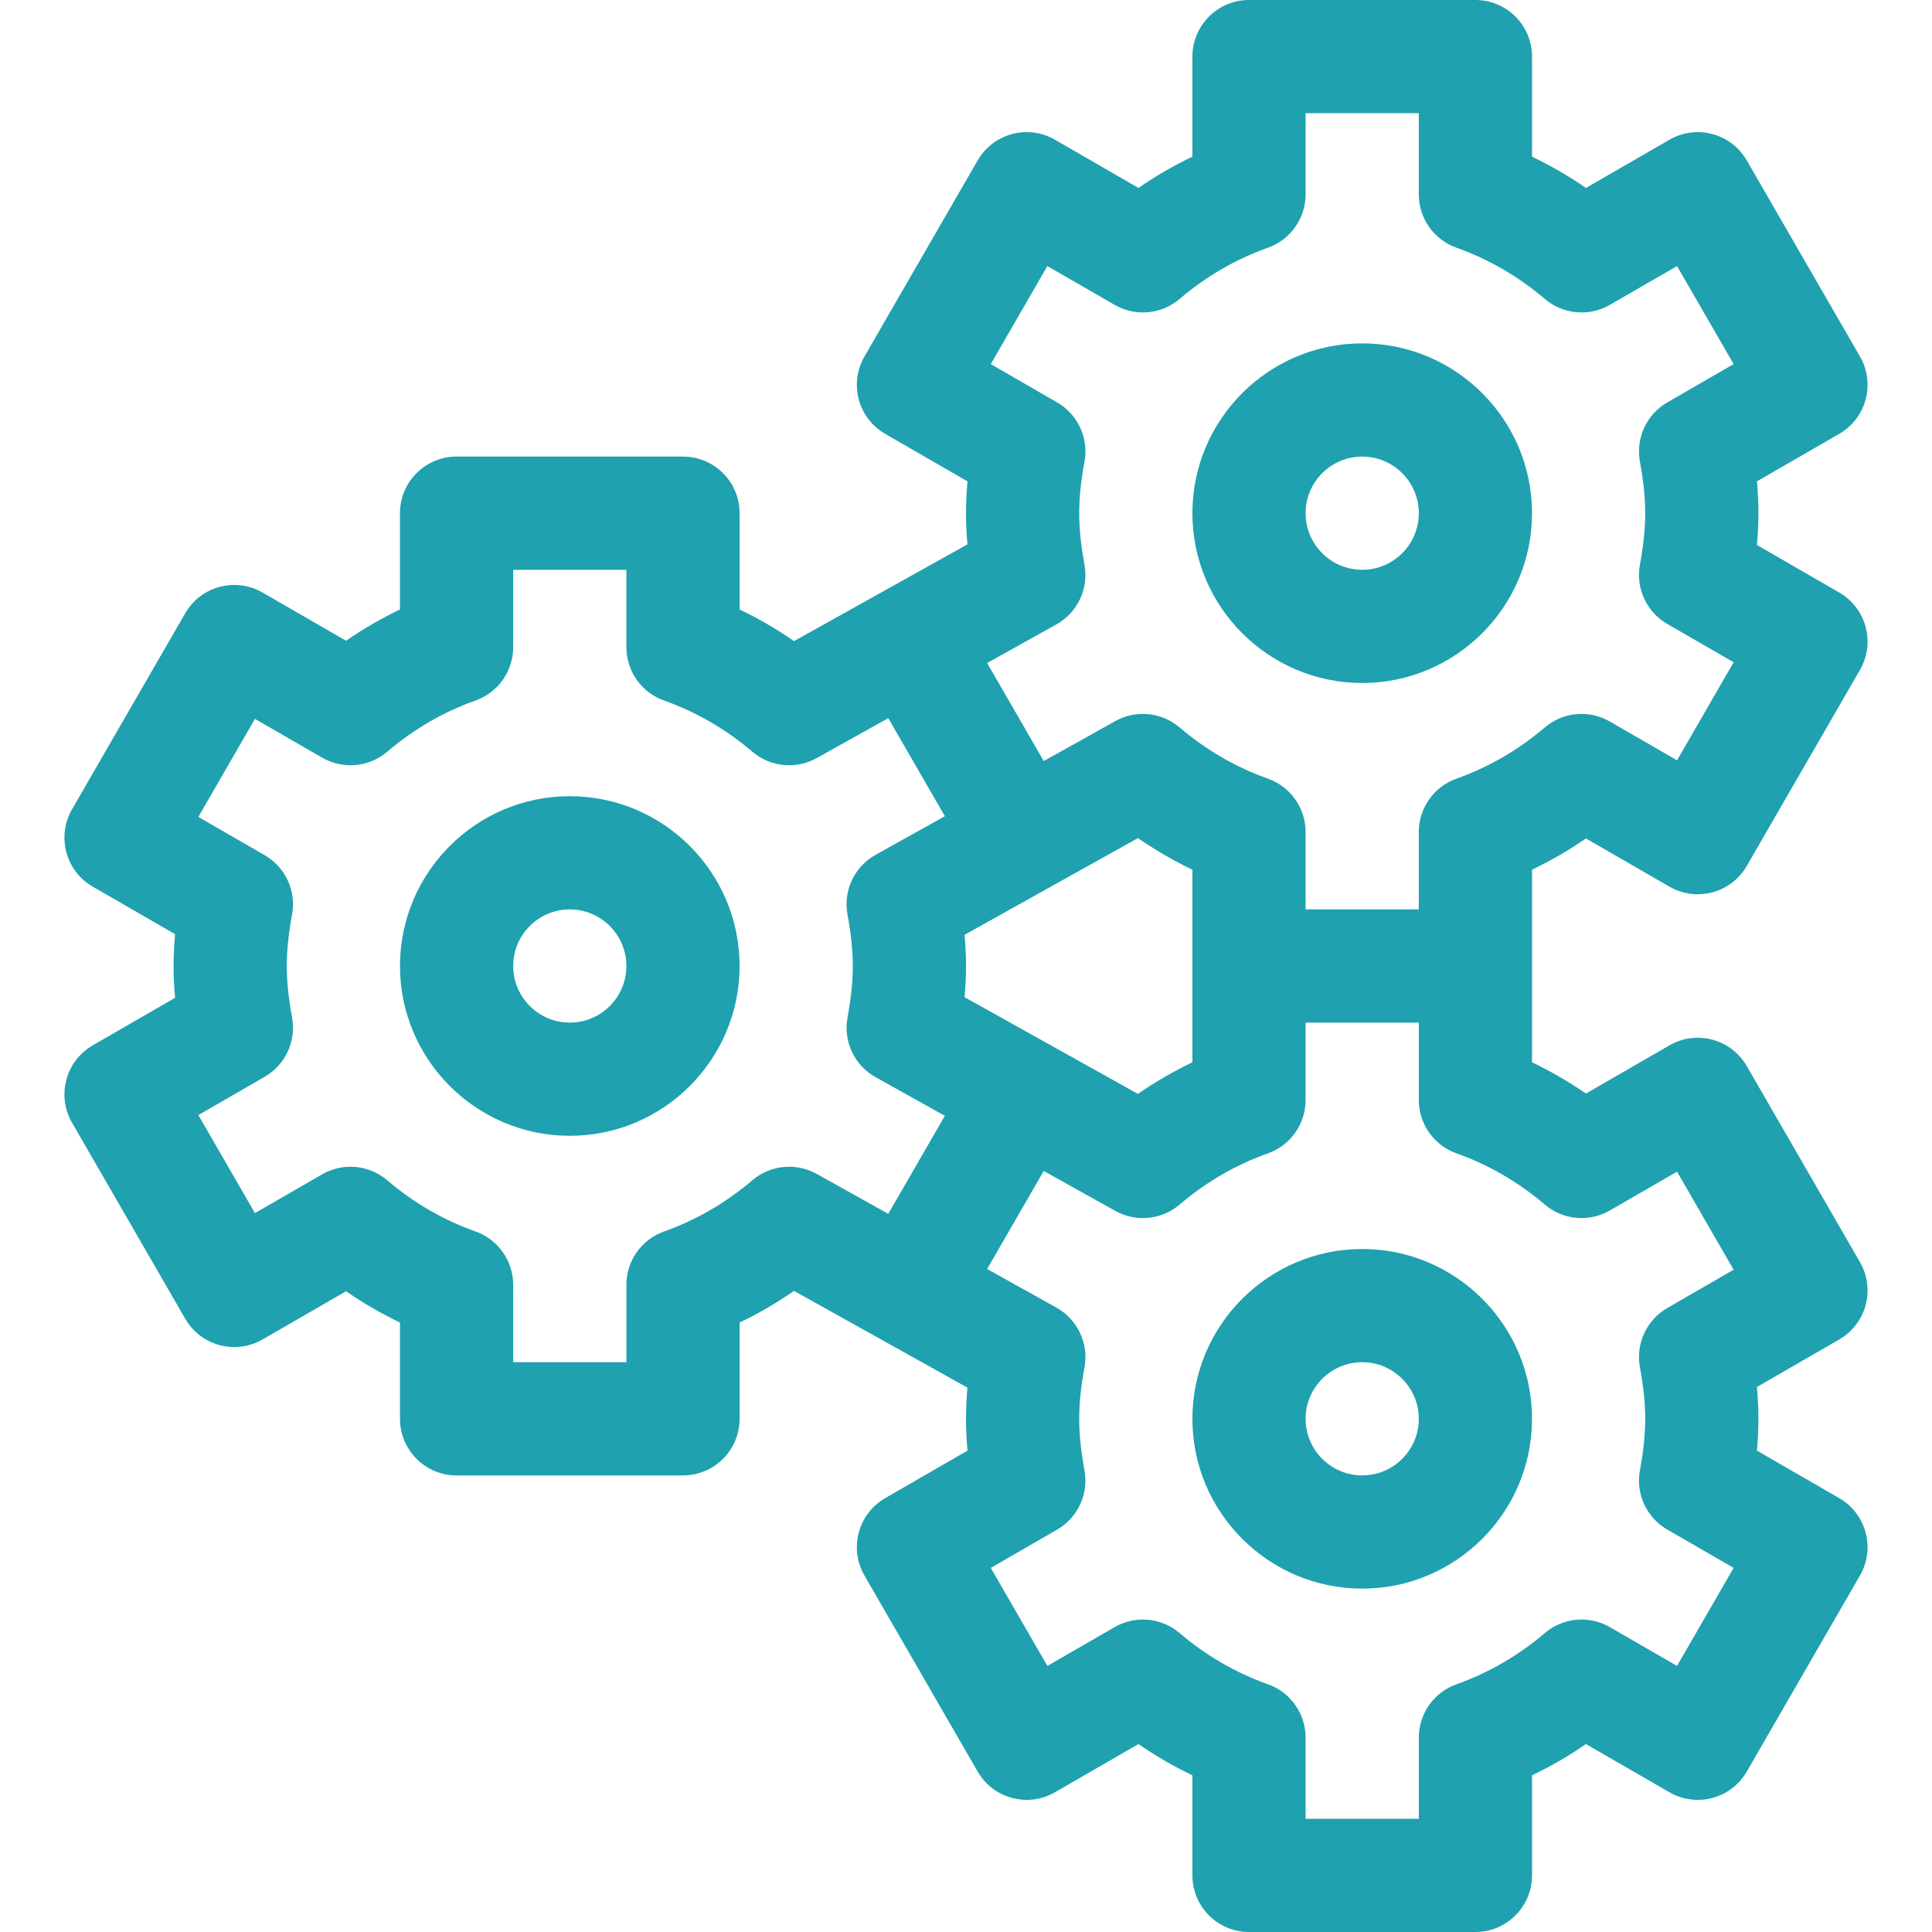
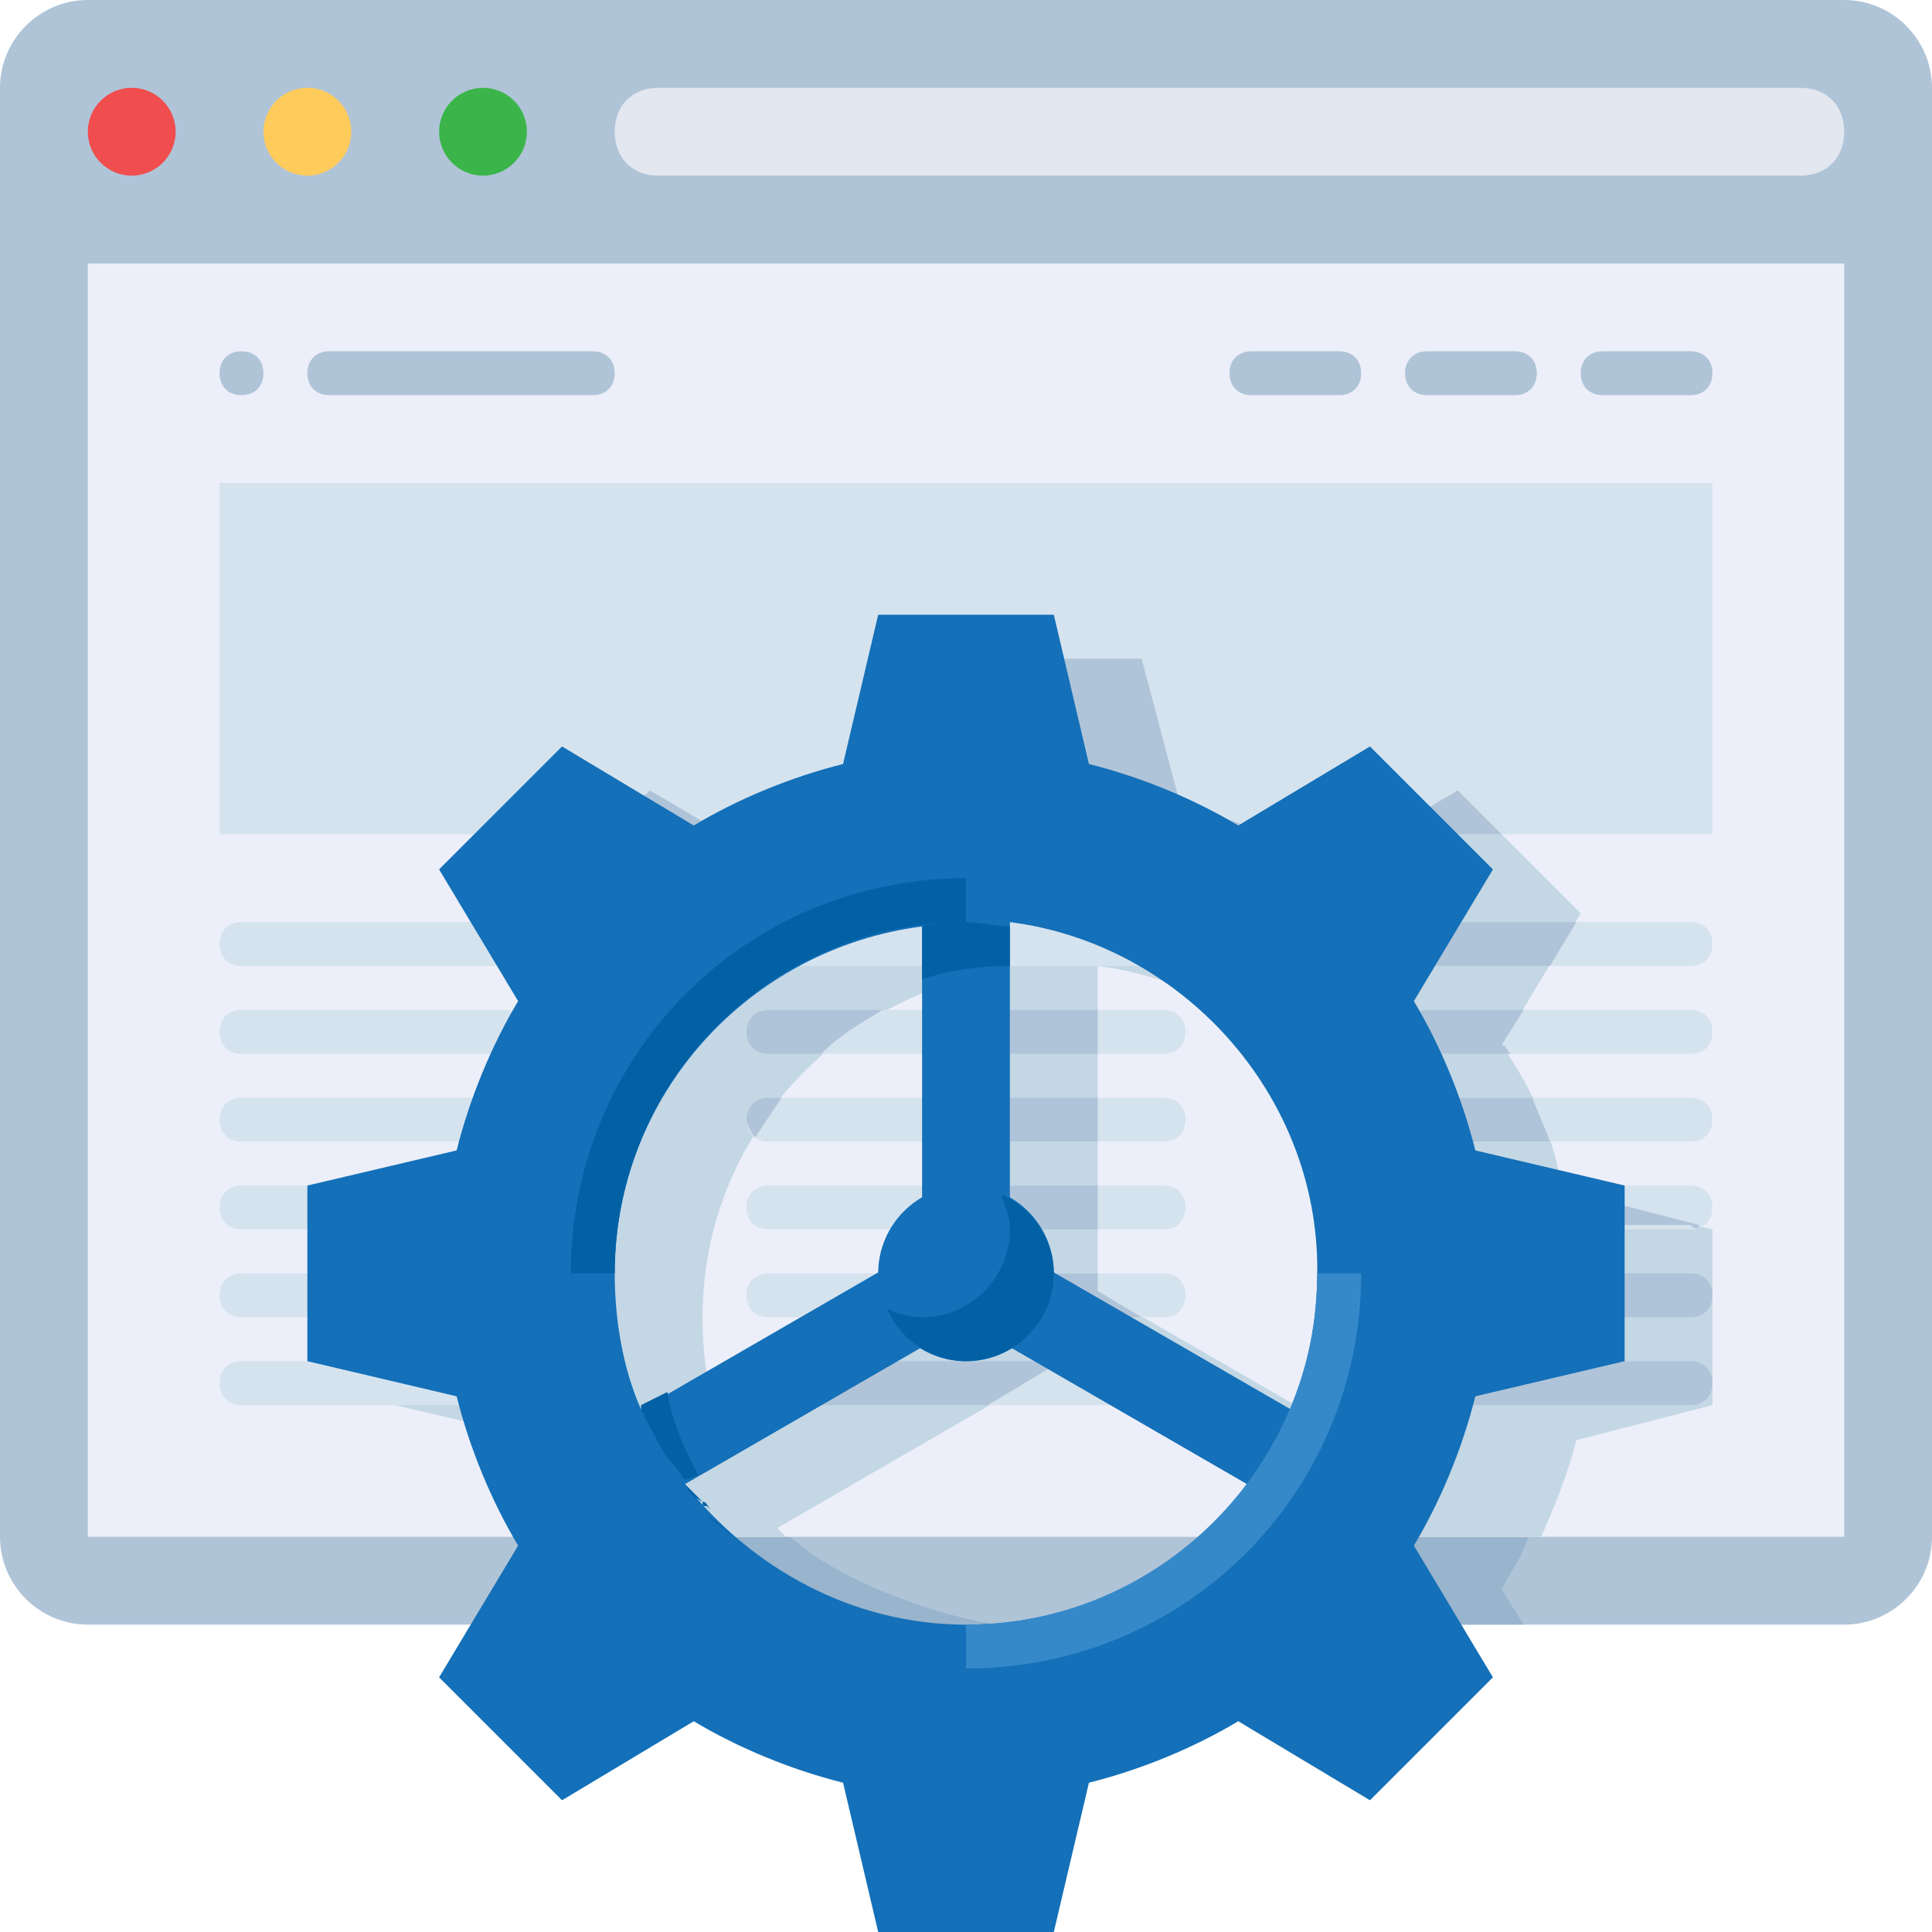
- <svg xmlns="http://www.w3.org/2000/svg" version="1.1" id="Capa_1" x="0px" y="0px" width="100" height="100" fill="#1fa1af" viewBox="0 0 512 512" style="enable-background:new 0 0 512 512;" xml:space="preserve">
+ <svg xmlns="http://www.w3.org/2000/svg" version="1.1" id="Capa_1" x="0px" y="0px" width="100" height="100" viewBox="0 0 512 512" style="enable-background:new 0 0 512 512;" xml:space="preserve">
+   <path style="fill:#B0C4D8;" d="M488.727,430.545H23.273C10.473,430.545,0,420.073,0,407.273v-384C0,10.473,10.473,0,23.273,0  h465.455C501.527,0,512,10.473,512,23.273v384C512,420.073,501.527,430.545,488.727,430.545z" />
  <g>
-     <g>
-       <path d="M420.291,222.194l22.133,12.778c7.177,4.141,16.348,1.683,20.49-5.491l30-51.962c1.989-3.445,2.528-7.54,1.499-11.382    c-1.03-3.843-3.544-7.119-6.989-9.108l-21.823-12.6c0.268-2.902,0.399-5.7,0.399-8.429s-0.132-5.527-0.399-8.429l21.823-12.6    c3.445-1.989,5.959-5.265,6.989-9.108c1.029-3.843,0.49-7.937-1.499-11.382l-30-51.962c-4.143-7.175-13.316-9.632-20.49-5.49    l-22.133,12.777c-4.551-3.146-9.324-5.913-14.291-8.286V15c0-8.284-6.716-15-15-15h-60c-8.284,0-15,6.716-15,15v26.52    c-4.967,2.373-9.74,5.14-14.291,8.286l-22.133-12.777c-7.174-4.143-16.349-1.684-20.49,5.49l-30,51.962    c-1.989,3.445-2.528,7.54-1.499,11.382c1.029,3.842,3.543,7.119,6.989,9.108l21.823,12.599c-0.268,2.903-0.4,5.701-0.4,8.429    c0,2.677,0.127,5.42,0.385,8.264c0,0-40.777,22.744-45.959,25.635c-4.592-3.184-9.41-5.982-14.425-8.379V136    c0-8.284-6.716-15-15-15h-60c-8.284,0-15,6.716-15,15v25.52c-4.967,2.373-9.74,5.14-14.292,8.286l-22.132-12.778    c-7.176-4.142-16.349-1.684-20.49,5.49l-30,51.962c-1.989,3.445-2.528,7.54-1.499,11.382c1.029,3.843,3.543,7.119,6.989,9.108    l21.823,12.601c-0.268,2.903-0.4,5.701-0.4,8.429c0,2.728,0.132,5.526,0.4,8.429l-21.823,12.599    c-3.446,1.99-5.96,5.266-6.989,9.109c-1.03,3.843-0.491,7.937,1.499,11.382l30,51.962c4.142,7.174,13.315,9.633,20.49,5.49    l22.132-12.777c4.552,3.146,9.324,5.913,14.292,8.286V376c0,8.284,6.716,15,15,15h60c8.284,0,15-6.716,15-15v-25.52    c5.017-2.396,9.833-5.194,14.425-8.378l23.267,12.979c0,0,0.001,0,0.001,0.001l22.691,12.655    c-0.258,2.843-0.385,5.587-0.385,8.263c0,2.728,0.132,5.526,0.4,8.429l-21.823,12.599c-3.445,1.989-5.959,5.265-6.989,9.108    c-1.03,3.843-0.491,7.937,1.499,11.382l30,51.962c4.142,7.174,13.314,9.633,20.49,5.49l22.133-12.777    c4.552,3.146,9.323,5.913,14.291,8.286V497c0,8.284,6.716,15,15,15h60c8.284,0,15-6.716,15-15v-26.52    c4.968-2.374,9.739-5.14,14.291-8.286l22.133,12.778c7.177,4.141,16.348,1.683,20.49-5.491l30-51.962    c1.989-3.445,2.528-7.54,1.499-11.382c-1.03-3.843-3.544-7.119-6.989-9.108l-21.823-12.6c0.268-2.902,0.399-5.7,0.399-8.429    c0-2.729-0.132-5.527-0.399-8.429l21.823-12.6c3.445-1.989,5.959-5.265,6.989-9.108c1.029-3.843,0.49-7.937-1.499-11.382    l-30-51.962c-4.143-7.175-13.316-9.632-20.49-5.49l-22.133,12.777c-4.551-3.146-9.324-5.913-14.291-8.286    c0-16.233,0-34.807,0-51.04C410.968,228.106,415.739,225.34,420.291,222.194z M224.599,242.352c0.954,5.185,1.4,9.522,1.4,13.648    c0,4.126-0.445,8.463-1.401,13.648c-1.166,6.324,1.829,12.688,7.445,15.82l18.354,10.236l-14.998,25.977l-18.974-10.585    c-5.476-3.054-12.273-2.381-17.043,1.688c-7,5.971-14.875,10.537-23.407,13.571c-5.98,2.126-9.975,7.786-9.975,14.133V361h-30    v-20.511c0-6.347-3.995-12.007-9.975-14.133c-8.533-3.033-16.408-7.599-23.407-13.571c-4.831-4.121-11.735-4.755-17.235-1.579    L67.566,321.49l-15-25.981l17.583-10.151c5.498-3.174,8.402-9.467,7.251-15.71c-0.956-5.185-1.401-9.522-1.401-13.648    c0-4.126,0.445-8.463,1.401-13.648c1.151-6.244-1.753-12.536-7.251-15.71L52.566,216.49l15-25.981l17.815,10.285    c5.5,3.176,12.405,2.543,17.235-1.579c7-5.972,14.875-10.538,23.407-13.571c5.98-2.126,9.976-7.786,9.976-14.134V151h30v20.511    c0,6.347,3.995,12.007,9.976,14.134c8.532,3.033,16.407,7.599,23.407,13.571c4.77,4.069,11.567,4.743,17.043,1.688l18.975-10.585    l14.998,25.977l-18.354,10.236C226.428,229.664,223.433,236.028,224.599,242.352z M255.614,264.263    c0.258-2.843,0.385-5.586,0.385-8.263c0-2.676-0.127-5.42-0.385-8.264c0,0,31.555-17.599,45.96-25.635    c4.592,3.184,9.408,5.982,14.425,8.378c0,16.233,0,34.807,0,51.04c-5.016,2.396-9.833,5.195-14.425,8.379    C301.389,289.795,255.714,264.319,255.614,264.263z M409.38,319.215c4.832,4.122,11.735,4.755,17.236,1.58l17.816-10.286    l15,25.981l-17.583,10.151c-5.498,3.175-8.402,9.467-7.251,15.71c0.955,5.183,1.4,9.52,1.4,13.648c0,4.128-0.445,8.465-1.4,13.648    c-1.151,6.244,1.753,12.536,7.251,15.71l17.583,10.151l-15,25.981l-17.816-10.286c-5.501-3.176-12.404-2.542-17.236,1.58    c-6.998,5.971-14.873,10.537-23.405,13.571c-5.98,2.126-9.976,7.786-9.976,14.133V482h-30v-21.511    c0-6.347-3.995-12.007-9.976-14.133c-8.532-3.034-16.407-7.599-23.405-13.571c-4.832-4.122-11.735-4.755-17.236-1.58    l-17.815,10.286l-15-25.981l17.583-10.151c5.499-3.175,8.403-9.467,7.252-15.71c-0.958-5.186-1.403-9.523-1.403-13.649    c0-4.126,0.445-8.463,1.401-13.648c1.166-6.324-1.829-12.688-7.445-15.82l-18.354-10.236l14.998-25.977l18.975,10.585    c5.478,3.055,12.272,2.381,17.044-1.688c6.998-5.971,14.873-10.537,23.405-13.57c5.98-2.126,9.976-7.786,9.976-14.134V271h30    v20.511c0,6.347,3.995,12.007,9.976,14.134C394.507,308.678,402.382,313.244,409.38,319.215z M385.974,206.354    c-5.98,2.126-9.976,7.786-9.976,14.133V241h-30v-20.511c0-6.347-3.995-12.007-9.976-14.133    c-8.532-3.034-16.407-7.599-23.405-13.571c-4.771-4.07-11.566-4.743-17.044-1.689l-18.974,10.585l-14.998-25.977l18.354-10.236    c5.616-3.132,8.611-9.496,7.445-15.82c-0.956-5.185-1.401-9.522-1.401-13.648c0-4.126,0.445-8.463,1.401-13.648    c1.151-6.244-1.753-12.536-7.252-15.71L262.566,96.49l15-25.981l17.815,10.285c5.5,3.175,12.403,2.543,17.236-1.579    c6.998-5.971,14.873-10.537,23.405-13.57c5.98-2.126,9.976-7.786,9.976-14.134V30h30v21.511c0,6.347,3.995,12.007,9.976,14.134    c8.532,3.033,16.407,7.599,23.405,13.57c4.832,4.122,11.735,4.755,17.236,1.58l17.816-10.286l15,25.981l-17.583,10.151    c-5.498,3.175-8.402,9.467-7.251,15.71c0.955,5.183,1.4,9.52,1.4,13.648c0,4.128-0.445,8.465-1.4,13.648    c-1.151,6.244,1.753,12.536,7.251,15.71l17.583,10.151l-15,25.981l-17.816-10.286c-5.501-3.176-12.404-2.542-17.236,1.58    C402.381,198.754,394.506,203.32,385.974,206.354z" />
-     </g>
+     <path style="fill:#99B4CD;" d="M152.436,407.273c2.327,4.655,4.655,9.309,6.982,13.964l-17.455,9.309h124.509   c-9.309,0-41.891-9.309-57.018-23.273H152.436z" />
+     <path style="fill:#99B4CD;" d="M336.291,407.273c-15.127,13.964-34.909,23.273-57.018,23.273h124.509l-5.818-9.309   c2.327-4.655,5.818-9.309,6.982-13.964H336.291z" />
+   </g>
+   <rect x="23.273" y="69.818" style="fill:#ECEFF9;" width="465.455" height="337.455" />
+   <path style="fill:#C4D7E5;" d="M397.964,276.945l20.945-34.909l-32.582-32.582L351.418,230.4c-11.636-6.982-25.6-12.8-39.564-16.291  l0,0l-9.309-39.564H256l-9.309,39.564l0,0c-13.964,3.491-27.927,9.309-39.564,16.291l-34.909-20.945l-32.582,32.582l20.945,34.909  c-6.982,11.636-12.8,25.6-16.291,39.564l-39.564,9.309v46.545l39.564,9.309l0,0c2.327,9.309,4.655,17.455,9.309,25.6h54.691  c-1.164-1.164-1.164-1.164-2.327-2.327l74.473-43.055l74.473,43.055c0,1.164-1.164,1.164-1.164,2.327h54.691  c3.491-8.145,6.982-16.291,9.309-25.6l36.073-9.309v-46.545l-39.564-9.309C411.927,301.382,406.109,288.582,397.964,276.945z   M267.636,342.109l-74.473,43.055c-4.655-10.473-6.982-23.273-6.982-36.073c0-47.709,36.073-86.109,81.455-91.927V342.109z   M279.273,350.255L279.273,350.255L279.273,350.255L279.273,350.255z M365.382,385.164l-74.473-43.055V256  c45.382,5.818,81.455,45.382,81.455,91.927C372.364,361.891,370.036,373.527,365.382,385.164z" />
+   <g>
+     <path style="fill:#D5E3EF;" d="M64,244.364h93.091c3.491,0,5.818,2.327,5.818,5.818l0,0c0,3.491-2.327,5.818-5.818,5.818H64   c-3.491,0-5.818-2.327-5.818-5.818l0,0C58.182,246.691,60.509,244.364,64,244.364z" />
+     <path style="fill:#D5E3EF;" d="M64,267.636h69.818c3.491,0,5.818,2.327,5.818,5.818l0,0c0,3.491-2.327,5.818-5.818,5.818H64   c-3.491,0-5.818-2.327-5.818-5.818l0,0C58.182,269.964,60.509,267.636,64,267.636z" />
+     <path style="fill:#D5E3EF;" d="M64,290.909h69.818c3.491,0,5.818,2.327,5.818,5.818l0,0c0,3.491-2.327,5.818-5.818,5.818H64   c-3.491,0-5.818-2.327-5.818-5.818l0,0C58.182,293.236,60.509,290.909,64,290.909z" />
+     <path style="fill:#D5E3EF;" d="M64,314.182h69.818c3.491,0,5.818,2.327,5.818,5.818l0,0c0,3.491-2.327,5.818-5.818,5.818H64   c-3.491,0-5.818-2.327-5.818-5.818l0,0C58.182,316.509,60.509,314.182,64,314.182z" />
+     <path style="fill:#D5E3EF;" d="M64,337.455h69.818c3.491,0,5.818,2.327,5.818,5.818l0,0c0,3.491-2.327,5.818-5.818,5.818H64   c-3.491,0-5.818-2.327-5.818-5.818l0,0C58.182,339.782,60.509,337.455,64,337.455z" />
+     <path style="fill:#D5E3EF;" d="M64,360.727h69.818c3.491,0,5.818,2.327,5.818,5.818l0,0c0,3.491-2.327,5.818-5.818,5.818H64   c-3.491,0-5.818-2.327-5.818-5.818l0,0C58.182,363.055,60.509,360.727,64,360.727z" />
+     <path style="fill:#D5E3EF;" d="M203.636,244.364h104.727c3.491,0,5.818,2.327,5.818,5.818l0,0c0,3.491-2.327,5.818-5.818,5.818   H203.636c-3.491,0-5.818-2.327-5.818-5.818l0,0C197.818,246.691,200.145,244.364,203.636,244.364z" />
+     <path style="fill:#D5E3EF;" d="M203.636,267.636h104.727c3.491,0,5.818,2.327,5.818,5.818l0,0c0,3.491-2.327,5.818-5.818,5.818   H203.636c-3.491,0-5.818-2.327-5.818-5.818l0,0C197.818,269.964,200.145,267.636,203.636,267.636z" />
+     <path style="fill:#D5E3EF;" d="M203.636,290.909h104.727c3.491,0,5.818,2.327,5.818,5.818l0,0c0,3.491-2.327,5.818-5.818,5.818   H203.636c-3.491,0-5.818-2.327-5.818-5.818l0,0C197.818,293.236,200.145,290.909,203.636,290.909z" />
+     <path style="fill:#D5E3EF;" d="M203.636,314.182h104.727c3.491,0,5.818,2.327,5.818,5.818l0,0c0,3.491-2.327,5.818-5.818,5.818   H203.636c-3.491,0-5.818-2.327-5.818-5.818l0,0C197.818,316.509,200.145,314.182,203.636,314.182z" />
+     <path style="fill:#D5E3EF;" d="M203.636,337.455h104.727c3.491,0,5.818,2.327,5.818,5.818l0,0c0,3.491-2.327,5.818-5.818,5.818   H203.636c-3.491,0-5.818-2.327-5.818-5.818l0,0C197.818,339.782,200.145,337.455,203.636,337.455z" />
+     <path style="fill:#D5E3EF;" d="M203.636,360.727h104.727c3.491,0,5.818,2.327,5.818,5.818l0,0c0,3.491-2.327,5.818-5.818,5.818   H203.636c-3.491,0-5.818-2.327-5.818-5.818l0,0C197.818,363.055,200.145,360.727,203.636,360.727z" />
  </g>
  <g>
-     <g>
-       <path d="M150.999,211c-24.813,0-45,20.187-45,45s20.187,45,45,45s45-20.187,45-45S175.812,211,150.999,211z M150.999,271    c-8.271,0-15-6.729-15-15s6.729-15,15-15s15,6.729,15,15S159.27,271,150.999,271z" />
-     </g>
+     <path style="fill:#B0C4D9;" d="M314.182,366.545c0-3.491-2.327-5.818-5.818-5.818h-73.309l-19.782,11.636h46.545l17.455-10.473   l17.455,10.473h11.636C311.855,372.364,314.182,370.036,314.182,366.545z" />
+     <polygon style="fill:#B0C4D9;" points="302.545,349.091 290.909,342.109 290.909,337.455 267.636,337.455 267.636,342.109    254.836,349.091 278.109,349.091 279.273,349.091  " />
+     <rect x="267.636" y="314.182" style="fill:#B0C4D9;" width="23.273" height="11.636" />
+     <path style="fill:#B0C4D9;" d="M197.818,296.727c0,1.164,1.164,3.491,2.327,4.655c2.327-3.491,4.655-6.982,6.982-10.473h-3.491   C200.145,290.909,197.818,293.236,197.818,296.727z" />
+     <rect x="267.636" y="290.909" style="fill:#B0C4D9;" width="23.273" height="11.636" />
+     <rect x="267.636" y="267.636" style="fill:#B0C4D9;" width="23.273" height="11.636" />
+     <path style="fill:#B0C4D9;" d="M197.818,273.455c0,3.491,2.327,5.818,5.818,5.818H217.6c4.655-4.655,10.473-8.145,16.291-11.636   h-30.255C200.145,267.636,197.818,269.964,197.818,273.455z" />
  </g>
  <g>
-     <g>
-       <path d="M360.999,91c-24.813,0-45,20.187-45,45s20.186,45,45,45c24.813,0,45-20.187,45-45S385.812,91,360.999,91z M360.999,151    c-8.271,0-15-6.729-15-15s6.728-15,15-15c8.271,0,15,6.729,15,15S369.27,151,360.999,151z" />
-     </g>
+     <path style="fill:#D5E3EF;" d="M360.727,244.364H448c3.491,0,5.818,2.327,5.818,5.818l0,0c0,3.491-2.327,5.818-5.818,5.818h-87.273   c-3.491,0-5.818-2.327-5.818-5.818l0,0C354.909,246.691,357.236,244.364,360.727,244.364z" />
+     <path style="fill:#D5E3EF;" d="M378.182,267.636H448c3.491,0,5.818,2.327,5.818,5.818l0,0c0,3.491-2.327,5.818-5.818,5.818h-69.818   c-3.491,0-5.818-2.327-5.818-5.818l0,0C372.364,269.964,374.691,267.636,378.182,267.636z" />
+     <path style="fill:#D5E3EF;" d="M378.182,290.909H448c3.491,0,5.818,2.327,5.818,5.818l0,0c0,3.491-2.327,5.818-5.818,5.818h-69.818   c-3.491,0-5.818-2.327-5.818-5.818l0,0C372.364,293.236,374.691,290.909,378.182,290.909z" />
+     <path style="fill:#D5E3EF;" d="M378.182,314.182H448c3.491,0,5.818,2.327,5.818,5.818l0,0c0,3.491-2.327,5.818-5.818,5.818h-69.818   c-3.491,0-5.818-2.327-5.818-5.818l0,0C372.364,316.509,374.691,314.182,378.182,314.182z" />
  </g>
  <g>
-     <g>
-       <path d="M360.999,331c-24.813,0-45,20.187-45,45s20.187,45,45,45s45-20.187,45-45S385.812,331,360.999,331z M360.999,391    c-8.271,0-15-6.729-15-15s6.729-15,15-15s15,6.729,15,15S369.27,391,360.999,391z" />
-     </g>
+     <path style="fill:#B0C4D9;" d="M378.182,337.455H448c3.491,0,5.818,2.327,5.818,5.818l0,0c0,3.491-2.327,5.818-5.818,5.818h-69.818   c-3.491,0-5.818-2.327-5.818-5.818l0,0C372.364,339.782,374.691,337.455,378.182,337.455z" />
+     <path style="fill:#B0C4D9;" d="M378.182,360.727H448c3.491,0,5.818,2.327,5.818,5.818l0,0c0,3.491-2.327,5.818-5.818,5.818h-69.818   c-3.491,0-5.818-2.327-5.818-5.818l0,0C372.364,363.055,374.691,360.727,378.182,360.727z" />
+     <path style="fill:#B0C4D9;" d="M450.327,324.655l-36.073-9.309c0-1.164,0-1.164,0-2.327h-36.073c-3.491,0-5.818,2.327-5.818,5.818   s2.327,5.818,5.818,5.818H448C449.164,325.818,450.327,325.818,450.327,324.655z" />
+     <path style="fill:#B0C4D9;" d="M406.109,290.909h-27.927c-3.491,0-5.818,2.327-5.818,5.818c0,3.491,2.327,5.818,5.818,5.818h32.582   C409.6,299.055,407.273,294.4,406.109,290.909z" />
+     <path style="fill:#B0C4D9;" d="M397.964,276.945l5.818-9.309h-25.6c-3.491,0-5.818,2.327-5.818,5.818s2.327,5.818,5.818,5.818   h22.109C399.127,278.109,399.127,276.945,397.964,276.945z" />
+     <path style="fill:#B0C4D9;" d="M360.727,256h50.036l6.982-11.636h-57.018c-3.491,0-5.818,2.327-5.818,5.818   S357.236,256,360.727,256z" />
+   </g>
+   <rect x="58.182" y="128" style="fill:#D5E3EF;" width="395.636" height="93.091" />
+   <circle style="fill:#F04D4E;" cx="34.909" cy="34.909" r="11.636" />
+   <circle style="fill:#FFCB5B;" cx="81.455" cy="34.909" r="11.636" />
+   <circle style="fill:#3BB54A;" cx="128" cy="34.909" r="11.636" />
+   <path style="fill:#E2E7F0;" d="M477.091,46.545H174.545c-6.982,0-11.636-4.655-11.636-11.636l0,0  c0-6.982,4.655-11.636,11.636-11.636h302.545c6.982,0,11.636,4.655,11.636,11.636l0,0C488.727,41.891,484.073,46.545,477.091,46.545  z" />
+   <g>
+     <path style="fill:#B0C4D8;" d="M87.273,93.091h69.818c3.491,0,5.818,2.327,5.818,5.818l0,0c0,3.491-2.327,5.818-5.818,5.818H87.273   c-3.491,0-5.818-2.327-5.818-5.818l0,0C81.455,95.418,83.782,93.091,87.273,93.091z" />
+     <path style="fill:#B0C4D8;" d="M424.727,93.091H448c3.491,0,5.818,2.327,5.818,5.818l0,0c0,3.491-2.327,5.818-5.818,5.818h-23.273   c-3.491,0-5.818-2.327-5.818-5.818l0,0C418.909,95.418,421.236,93.091,424.727,93.091z" />
+     <path style="fill:#B0C4D8;" d="M378.182,93.091h23.273c3.491,0,5.818,2.327,5.818,5.818l0,0c0,3.491-2.327,5.818-5.818,5.818   h-23.273c-3.491,0-5.818-2.327-5.818-5.818l0,0C372.364,95.418,374.691,93.091,378.182,93.091z" />
+     <path style="fill:#B0C4D8;" d="M331.636,93.091h23.273c3.491,0,5.818,2.327,5.818,5.818l0,0c0,3.491-2.327,5.818-5.818,5.818   h-23.273c-3.491,0-5.818-2.327-5.818-5.818l0,0C325.818,95.418,328.145,93.091,331.636,93.091z" />
+     <path style="fill:#B0C4D8;" d="M64,93.091c-3.491,0-5.818,2.327-5.818,5.818l0,0c0,3.491,2.327,5.818,5.818,5.818   c3.491,0,5.818-2.327,5.818-5.818l0,0C69.818,95.418,67.491,93.091,64,93.091z M64,96.582C64,96.582,64,95.418,64,96.582L64,96.582   C64,95.418,64,96.582,64,96.582z" />
+   </g>
+   <g>
+     <path style="fill:#B0C4D9;" d="M302.545,174.545H256l-9.309,39.564l0,0c-8.145,2.327-15.127,4.655-22.109,6.982h110.545   c-6.982-3.491-15.127-5.818-22.109-6.982l0,0L302.545,174.545z" />
+     <polygon style="fill:#B0C4D9;" points="160.582,221.091 192,221.091 172.218,209.455  " />
+     <polygon style="fill:#B0C4D9;" points="366.545,221.091 397.964,221.091 386.327,209.455  " />
+   </g>
+   <path style="fill:#1470B8;" d="M430.545,360.727v-46.545l-39.564-9.309c-3.491-13.964-9.309-27.927-16.291-39.564l20.945-34.909  l-32.582-32.582l-34.909,20.945c-11.636-6.982-25.6-12.8-39.564-16.291l0,0l-9.309-39.564h-46.545l-9.309,39.564l0,0  c-13.964,3.491-27.927,9.309-39.564,16.291l-34.909-20.945L116.364,230.4l20.945,34.909c-6.982,11.636-12.8,25.6-16.291,39.564  l-39.564,9.309v46.545l39.564,9.309l0,0c3.491,13.964,9.309,27.927,16.291,39.564l-20.945,34.909l32.582,32.582l34.909-20.945  c11.636,6.982,25.6,12.8,39.564,16.291L232.727,512h46.545l9.309-39.564c13.964-3.491,27.927-9.309,39.564-16.291l34.909,20.945  l32.582-32.582L374.691,409.6c6.982-11.636,12.8-25.6,16.291-39.564L430.545,360.727z M256,338.618L256,338.618L256,338.618  L256,338.618z M244.364,245.527v84.945l-74.473,43.055c-4.655-10.473-6.982-23.273-6.982-36.073  C162.909,289.745,198.982,251.345,244.364,245.527z M256,430.545c-30.255,0-57.018-15.127-74.473-37.236L256,350.255l74.473,43.055  C313.018,416.582,286.255,430.545,256,430.545z M342.109,373.527l-74.473-43.055v-86.109c45.382,5.818,81.455,45.382,81.455,91.927  C349.091,350.255,346.764,361.891,342.109,373.527z" />
+   <path style="fill:#3689C9;" d="M256,430.545v11.636c58.182,0,104.727-46.545,104.727-104.727h-11.636  C349.091,388.655,307.2,430.545,256,430.545z" />
+   <path style="fill:#0261A5;" d="M256,244.364v-11.636c-58.182,0-104.727,46.545-104.727,104.727h11.636  C162.909,286.255,204.8,244.364,256,244.364z" />
+   <circle style="fill:#1470B8;" cx="256" cy="337.455" r="23.273" />
+   <g>
+     <path style="fill:#0261A5;" d="M265.309,316.509c1.164,3.491,2.327,5.818,2.327,9.309c0,12.8-10.473,23.273-23.273,23.273   c-3.491,0-6.982-1.164-9.309-2.327c3.491,8.145,11.636,13.964,20.945,13.964c12.8,0,23.273-10.473,23.273-23.273   C279.273,328.145,273.455,320,265.309,316.509z" />
+     <path style="fill:#0261A5;" d="M187.345,399.127l1.164,1.164l0,0c-1.164-1.164-1.164-2.327-2.327-2.327   C186.182,399.127,186.182,399.127,187.345,399.127z" />
+     <path style="fill:#0261A5;" d="M195.491,408.436C195.491,408.436,195.491,407.273,195.491,408.436   c-3.491-3.491-5.818-4.655-8.145-6.982C190.836,403.782,193.164,406.109,195.491,408.436z" />
+     <path style="fill:#0261A5;" d="M176.873,368.873l-6.982,3.491v1.164c2.327,4.655,4.655,9.309,6.982,12.8l1.164,1.164   c1.164,1.164,2.327,3.491,3.491,4.655l3.491-1.164C181.527,384,178.036,377.018,176.873,368.873z" />
+     <path style="fill:#0261A5;" d="M244.364,245.527v13.964c6.982-2.327,15.127-3.491,23.273-3.491v-10.473   c-3.491,0-8.145-1.164-11.636-1.164C252.509,244.364,247.855,244.364,244.364,245.527L244.364,245.527z" />
+     <path style="fill:#0261A5;" d="M181.527,393.309c1.164,2.327,2.327,3.491,4.655,4.655   C185.018,396.8,182.691,394.473,181.527,393.309L181.527,393.309z" />
  </g>
  <g>
</g>
  <g>
</g>
  <g>
</g>
  <g>
</g>
  <g>
</g>
  <g>
</g>
  <g>
</g>
  <g>
</g>
  <g>
</g>
  <g>
</g>
  <g>
</g>
  <g>
</g>
  <g>
</g>
  <g>
</g>
  <g>
</g>
</svg>
